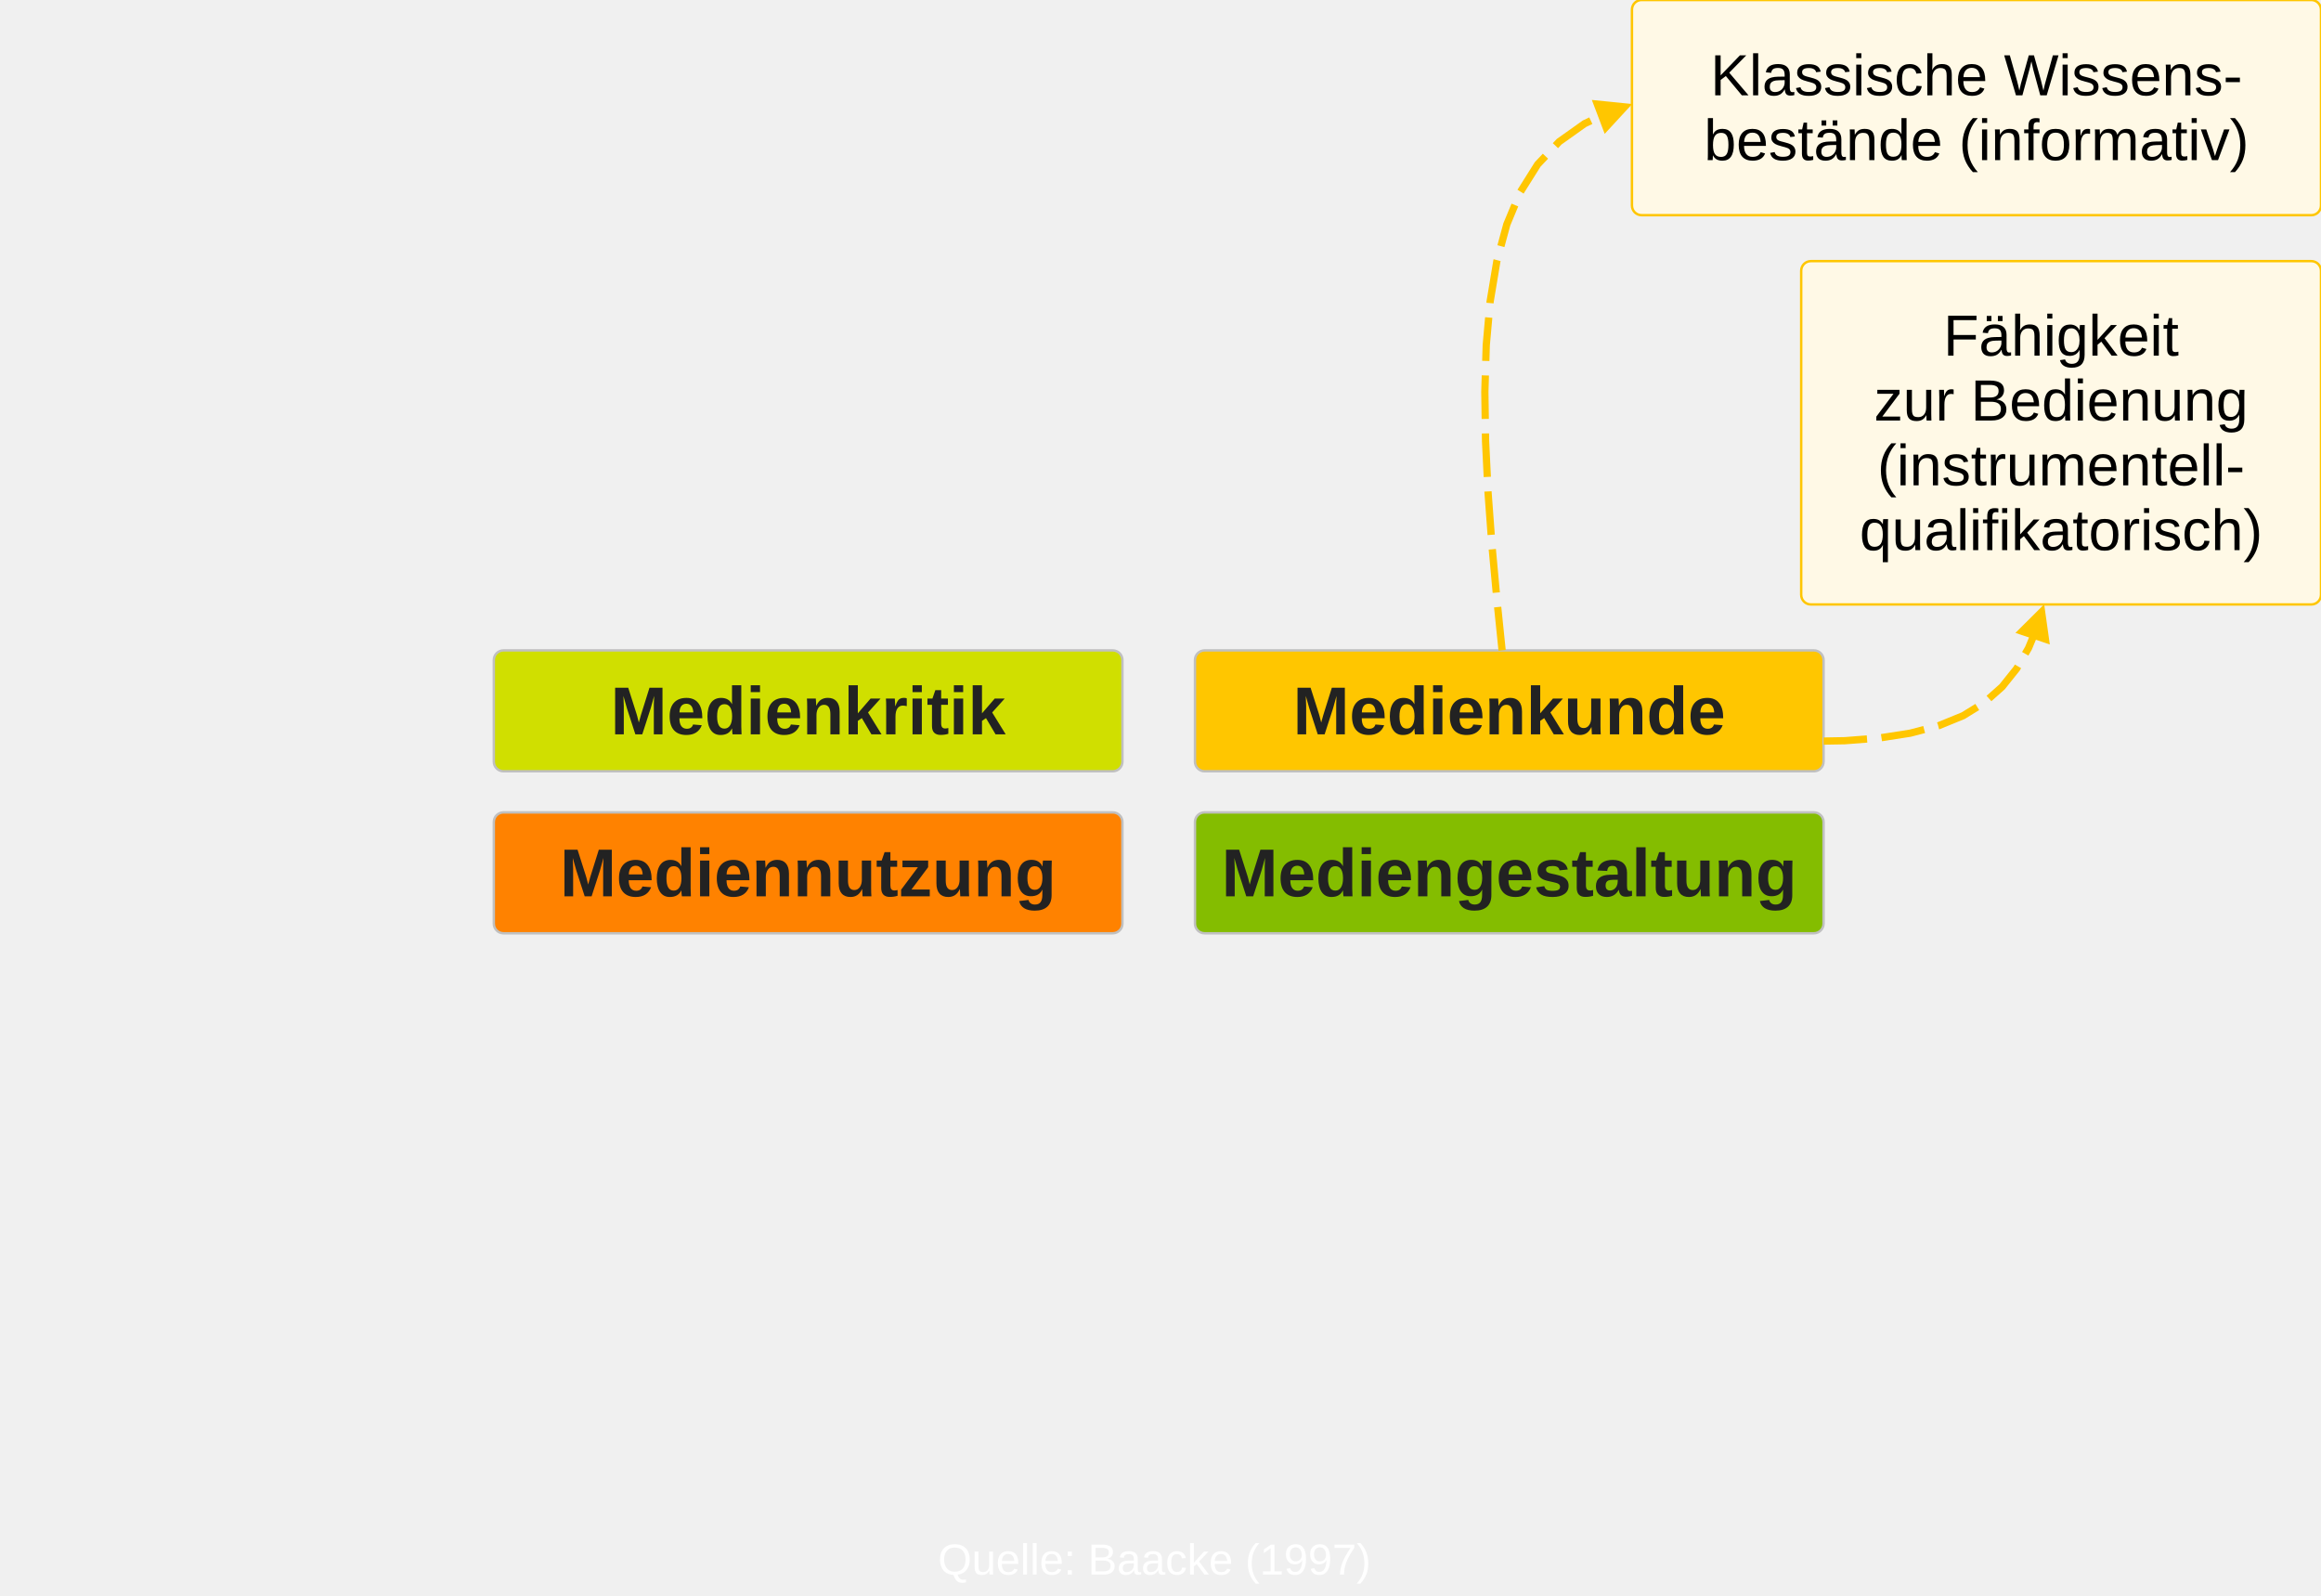
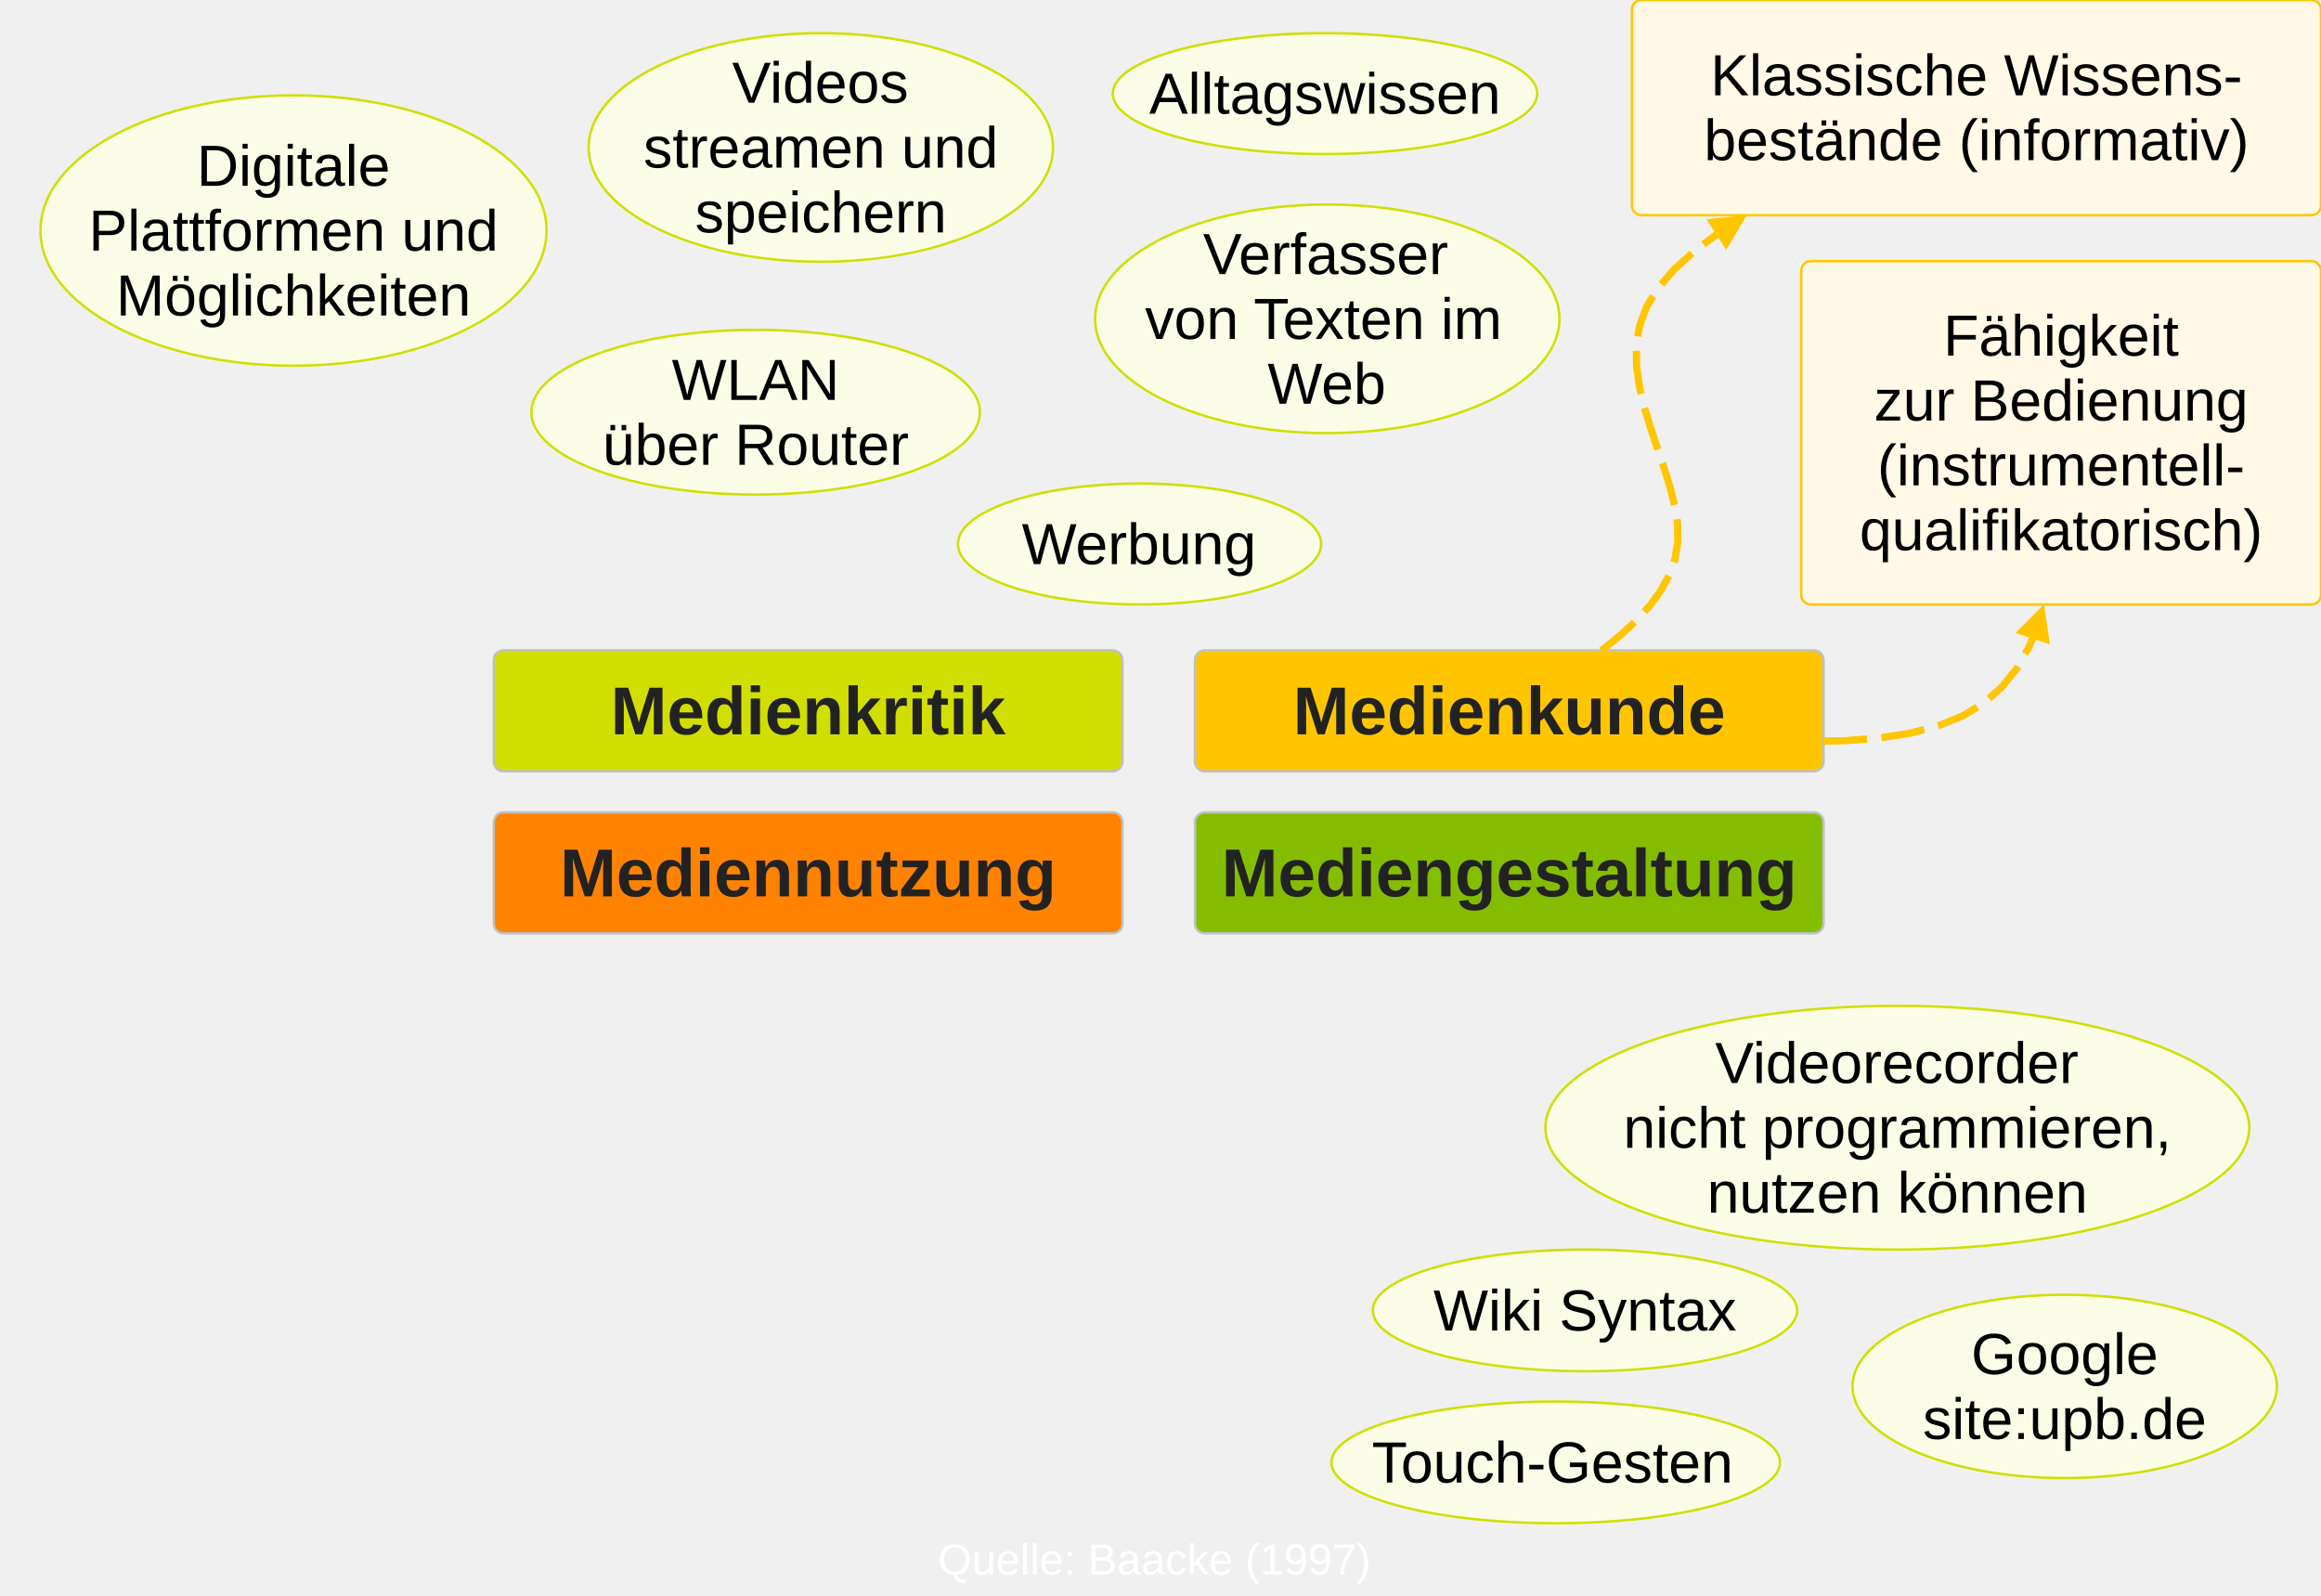
<svg xmlns="http://www.w3.org/2000/svg" fill-opacity="1" color-rendering="auto" color-interpolation="auto" text-rendering="auto" stroke="black" stroke-linecap="square" width="960" stroke-miterlimit="10" shape-rendering="auto" stroke-opacity="1" fill="black" stroke-dasharray="none" font-weight="normal" stroke-width="1" height="660" font-family="'Dialog'" font-style="normal" stroke-linejoin="miter" font-size="12px" stroke-dashoffset="0" image-rendering="auto">
  <defs id="genericDefs" />
  <g>
    <defs id="defs1">
      <clipPath clipPathUnits="userSpaceOnUse" id="clipPath1">
        <path d="M0 0 L960 0 L960 660 L0 660 L0 0 Z" />
      </clipPath>
    </defs>
    <g stroke-linecap="butt" font-size="18px" fill="white" text-rendering="geometricPrecision" font-family="'Arial'" shape-rendering="geometricPrecision" stroke="white" stroke-miterlimit="1.45">
      <text x="387.948" xml:space="preserve" y="651.24" clip-path="url(#clipPath1)" stroke="none">Quelle: Baacke (1997) </text>
    </g>
    <g fill="rgb(208,223,0)" text-rendering="geometricPrecision" shape-rendering="geometricPrecision" stroke="rgb(208,223,0)">
      <rect x="204.25" y="269" clip-path="url(#clipPath1)" width="260" rx="4" ry="4" height="50" stroke="none" />
    </g>
    <g stroke-linecap="butt" font-size="28px" fill="rgb(34,34,34)" text-rendering="geometricPrecision" font-family="'Arial'" shape-rendering="geometricPrecision" stroke="rgb(34,34,34)" font-weight="bold" stroke-miterlimit="1.45">
      <text x="252.56" xml:space="preserve" y="303.707" clip-path="url(#clipPath1)" stroke="none">Medienkritik</text>
    </g>
    <g fill="silver" text-rendering="geometricPrecision" stroke-miterlimit="1.45" shape-rendering="geometricPrecision" stroke-linecap="butt" stroke="silver">
      <rect x="204.25" y="269" clip-path="url(#clipPath1)" fill="none" width="260" rx="4" ry="4" height="50" />
    </g>
    <g fill="rgb(255,198,0)" text-rendering="geometricPrecision" shape-rendering="geometricPrecision" stroke="rgb(255,198,0)">
      <rect x="494.25" y="269" clip-path="url(#clipPath1)" width="260" rx="4" ry="4" height="50" stroke="none" />
    </g>
    <g stroke-linecap="butt" font-size="28px" fill="rgb(34,34,34)" text-rendering="geometricPrecision" font-family="'Arial'" shape-rendering="geometricPrecision" stroke="rgb(34,34,34)" font-weight="bold" stroke-miterlimit="1.45">
      <text x="534.795" xml:space="preserve" y="303.707" clip-path="url(#clipPath1)" stroke="none">Medienkunde</text>
    </g>
    <g fill="silver" text-rendering="geometricPrecision" stroke-miterlimit="1.45" shape-rendering="geometricPrecision" stroke-linecap="butt" stroke="silver">
      <rect x="494.25" y="269" clip-path="url(#clipPath1)" fill="none" width="260" rx="4" ry="4" height="50" />
    </g>
    <g fill="rgb(132,189,0)" text-rendering="geometricPrecision" shape-rendering="geometricPrecision" stroke="rgb(132,189,0)">
      <rect x="494.25" y="336" clip-path="url(#clipPath1)" width="260" rx="4" ry="4" height="50" stroke="none" />
    </g>
    <g stroke-linecap="butt" font-size="28px" fill="rgb(34,34,34)" text-rendering="geometricPrecision" font-family="'Arial'" shape-rendering="geometricPrecision" stroke="rgb(34,34,34)" font-weight="bold" stroke-miterlimit="1.45">
      <text x="505.243" xml:space="preserve" y="370.707" clip-path="url(#clipPath1)" stroke="none">Mediengestaltung</text>
    </g>
    <g fill="silver" text-rendering="geometricPrecision" stroke-miterlimit="1.45" shape-rendering="geometricPrecision" stroke-linecap="butt" stroke="silver">
      <rect x="494.25" y="336" clip-path="url(#clipPath1)" fill="none" width="260" rx="4" ry="4" height="50" />
    </g>
    <g fill="rgb(255,130,0)" text-rendering="geometricPrecision" shape-rendering="geometricPrecision" stroke="rgb(255,130,0)">
      <rect x="204.25" y="336" clip-path="url(#clipPath1)" width="260" rx="4" ry="4" height="50" stroke="none" />
    </g>
    <g stroke-linecap="butt" font-size="28px" fill="rgb(34,34,34)" text-rendering="geometricPrecision" font-family="'Arial'" shape-rendering="geometricPrecision" stroke="rgb(34,34,34)" font-weight="bold" stroke-miterlimit="1.45">
      <text x="231.602" xml:space="preserve" y="370.707" clip-path="url(#clipPath1)" stroke="none">Mediennutzung</text>
    </g>
    <g fill="silver" text-rendering="geometricPrecision" stroke-miterlimit="1.45" shape-rendering="geometricPrecision" stroke-linecap="butt" stroke="silver">
      <rect x="204.25" y="336" clip-path="url(#clipPath1)" fill="none" width="260" rx="4" ry="4" height="50" />
    </g>
    <g fill="rgb(255,249,230)" text-rendering="geometricPrecision" shape-rendering="geometricPrecision" stroke="rgb(255,249,230)">
      <rect x="675" y="0" clip-path="url(#clipPath1)" width="285" rx="4" ry="4" height="89" stroke="none" />
    </g>
    <g text-rendering="geometricPrecision" stroke-miterlimit="1.45" font-size="24px" shape-rendering="geometricPrecision" font-family="'Arial'" stroke-linecap="butt">
      <text x="707.473" xml:space="preserve" y="39.414" clip-path="url(#clipPath1)" stroke="none">Klassische Wissens-</text>
      <text x="704.783" xml:space="preserve" y="66.227" clip-path="url(#clipPath1)" stroke="none">bestände (informativ)</text>
    </g>
    <g fill="rgb(255,198,0)" text-rendering="geometricPrecision" stroke-miterlimit="1.45" shape-rendering="geometricPrecision" stroke-linecap="butt" stroke="rgb(255,198,0)">
      <rect x="675" y="0" clip-path="url(#clipPath1)" fill="none" width="285" rx="4" ry="4" height="89" />
    </g>
    <g fill="rgb(255,249,230)" text-rendering="geometricPrecision" shape-rendering="geometricPrecision" stroke="rgb(255,249,230)">
      <rect x="745" y="108" clip-path="url(#clipPath1)" width="215" rx="4" ry="4" height="142" stroke="none" />
    </g>
    <g text-rendering="geometricPrecision" stroke-miterlimit="1.45" font-size="24px" shape-rendering="geometricPrecision" font-family="'Arial'" stroke-linecap="butt">
      <text x="803.809" xml:space="preserve" y="147.102" clip-path="url(#clipPath1)" stroke="none">Fähigkeit</text>
      <text x="775.109" xml:space="preserve" y="173.914" clip-path="url(#clipPath1)" stroke="none">zur Bedienung</text>
      <text x="776.481" xml:space="preserve" y="200.727" clip-path="url(#clipPath1)" stroke="none">(instrumentell-</text>
      <text x="769.133" xml:space="preserve" y="227.539" clip-path="url(#clipPath1)" stroke="none">qualifikatorisch)</text>
    </g>
    <g fill="rgb(255,198,0)" text-rendering="geometricPrecision" stroke-miterlimit="1.45" shape-rendering="geometricPrecision" stroke-linecap="butt" stroke="rgb(255,198,0)">
      <rect x="745" y="108" clip-path="url(#clipPath1)" fill="none" width="215" rx="4" ry="4" height="142" />
-       <path fill="none" stroke-dasharray="18,6" d="M621.297 268.98 L619.154 248.15 L617.098 225.664 L615.481 203.704 L614.452 182.445 L614.156 162.062 L614.741 142.732 L616.352 124.63 L619.137 107.93 L623.242 92.808 L628.814 79.439 L636 68 L644.897 58.606 L655.409 51.141 L662.138 47.933 L662.233 47.903" stroke-width="3" clip-path="url(#clipPath1)" />
-       <path stroke-dasharray="18,6" d="M675.09 43.029 L658.406 41.333 L663.723 55.359 Z" stroke-width="3" clip-path="url(#clipPath1)" stroke="none" />
-       <path fill="none" stroke-dasharray="18,6" d="M754.26 306.505 L763.037 306.352 L777.141 305.262 L790.088 303.242 L801.751 300.189 L812 296 L820.751 290.606 L828.088 284.075 L834.141 276.512 L839.037 268.019 L841.093 263.065 L841.122 262.969" stroke-width="3" clip-path="url(#clipPath1)" />
-       <path stroke-dasharray="18,6" d="M845.501 249.935 L833.614 261.765 L847.833 266.542 Z" stroke-width="3" clip-path="url(#clipPath1)" stroke="none" />
+     </g>
+     <g fill="rgb(250,252,230)" text-rendering="geometricPrecision" shape-rendering="geometricPrecision" stroke="rgb(250,252,230)">
+       <ellipse rx="145.569" ry="50.409" clip-path="url(#clipPath1)" cx="784.772" cy="466.409" stroke="none" />
+     </g>
+     <g text-rendering="geometricPrecision" stroke-miterlimit="1.45" font-size="24px" shape-rendering="geometricPrecision" font-family="'Arial'" stroke-linecap="butt">
+       <text x="709.397" xml:space="preserve" y="447.917" clip-path="url(#clipPath1)" stroke="none">Videorecorder</text>
+       <text x="671.393" xml:space="preserve" y="474.73" clip-path="url(#clipPath1)" stroke="none">nicht programmieren,</text>
+       <text x="706.039" xml:space="preserve" y="501.542" clip-path="url(#clipPath1)" stroke="none">nutzen können</text>
+     </g>
+     <g fill="rgb(208,223,0)" text-rendering="geometricPrecision" stroke-miterlimit="1.45" shape-rendering="geometricPrecision" stroke-linecap="butt" stroke="rgb(208,223,0)">
+       <ellipse rx="145.569" fill="none" ry="50.409" clip-path="url(#clipPath1)" cx="784.772" cy="466.409" />
+     </g>
+     <g fill="rgb(250,252,230)" text-rendering="geometricPrecision" shape-rendering="geometricPrecision" stroke="rgb(250,252,230)">
+       <ellipse rx="75.113" ry="25" clip-path="url(#clipPath1)" cx="471.33" cy="225" stroke="none" />
+     </g>
+     <g text-rendering="geometricPrecision" stroke-miterlimit="1.45" font-size="24px" shape-rendering="geometricPrecision" font-family="'Arial'" stroke-linecap="butt">
+       <text x="422.638" xml:space="preserve" y="233.32" clip-path="url(#clipPath1)" stroke="none">Werbung</text>
+     </g>
+     <g fill="rgb(208,223,0)" text-rendering="geometricPrecision" stroke-miterlimit="1.45" shape-rendering="geometricPrecision" stroke-linecap="butt" stroke="rgb(208,223,0)">
+       <ellipse rx="75.113" fill="none" ry="25" clip-path="url(#clipPath1)" cx="471.33" cy="225" />
+     </g>
+     <g fill="rgb(250,252,230)" text-rendering="geometricPrecision" shape-rendering="geometricPrecision" stroke="rgb(250,252,230)">
+       <ellipse rx="96.022" ry="47.273" clip-path="url(#clipPath1)" cx="548.978" cy="131.858" stroke="none" />
+     </g>
+     <g text-rendering="geometricPrecision" stroke-miterlimit="1.45" font-size="24px" shape-rendering="geometricPrecision" font-family="'Arial'" stroke-linecap="butt">
+       <text x="497.626" xml:space="preserve" y="113.366" clip-path="url(#clipPath1)" stroke="none">Verfasser</text>
+       <text x="473.615" xml:space="preserve" y="140.179" clip-path="url(#clipPath1)" stroke="none">von Texten im</text>
+       <text x="524.304" xml:space="preserve" y="166.991" clip-path="url(#clipPath1)" stroke="none">Web</text>
+     </g>
+     <g fill="rgb(208,223,0)" text-rendering="geometricPrecision" stroke-miterlimit="1.45" shape-rendering="geometricPrecision" stroke-linecap="butt" stroke="rgb(208,223,0)">
+       <ellipse rx="96.022" fill="none" ry="47.273" clip-path="url(#clipPath1)" cx="548.978" cy="131.858" />
+     </g>
+     <g fill="rgb(250,252,230)" text-rendering="geometricPrecision" shape-rendering="geometricPrecision" stroke="rgb(250,252,230)">
+       <ellipse rx="96.022" ry="47.273" clip-path="url(#clipPath1)" cx="339.509" cy="60.99" stroke="none" />
+     </g>
+     <g text-rendering="geometricPrecision" stroke-miterlimit="1.45" font-size="24px" shape-rendering="geometricPrecision" font-family="'Arial'" stroke-linecap="butt">
+       <text x="302.817" xml:space="preserve" y="42.498" clip-path="url(#clipPath1)" stroke="none">Videos</text>
+       <text x="266.132" xml:space="preserve" y="69.311" clip-path="url(#clipPath1)" stroke="none">streamen und</text>
+       <text x="287.477" xml:space="preserve" y="96.123" clip-path="url(#clipPath1)" stroke="none">speichern</text>
+     </g>
+     <g fill="rgb(208,223,0)" text-rendering="geometricPrecision" stroke-miterlimit="1.45" shape-rendering="geometricPrecision" stroke-linecap="butt" stroke="rgb(208,223,0)">
+       <ellipse rx="96.022" fill="none" ry="47.273" clip-path="url(#clipPath1)" cx="339.509" cy="60.99" />
+     </g>
+     <g fill="rgb(250,252,230)" text-rendering="geometricPrecision" shape-rendering="geometricPrecision" stroke="rgb(250,252,230)">
+       <ellipse rx="87.767" ry="25" clip-path="url(#clipPath1)" cx="548.039" cy="38.717" stroke="none" />
+     </g>
+     <g text-rendering="geometricPrecision" stroke-miterlimit="1.45" font-size="24px" shape-rendering="geometricPrecision" font-family="'Arial'" stroke-linecap="butt">
+       <text x="475.342" xml:space="preserve" y="47.037" clip-path="url(#clipPath1)" stroke="none">Alltagswissen</text>
+     </g>
+     <g fill="rgb(208,223,0)" text-rendering="geometricPrecision" stroke-miterlimit="1.45" shape-rendering="geometricPrecision" stroke-linecap="butt" stroke="rgb(208,223,0)">
+       <ellipse rx="87.767" fill="none" ry="25" clip-path="url(#clipPath1)" cx="548.039" cy="38.717" />
+     </g>
+     <g fill="rgb(250,252,230)" text-rendering="geometricPrecision" shape-rendering="geometricPrecision" stroke="rgb(250,252,230)">
+       <ellipse rx="87.767" ry="37.909" clip-path="url(#clipPath1)" cx="853.993" cy="573.409" stroke="none" />
+     </g>
+     <g text-rendering="geometricPrecision" stroke-miterlimit="1.45" font-size="24px" shape-rendering="geometricPrecision" font-family="'Arial'" stroke-linecap="butt">
+       <text x="815.298" xml:space="preserve" y="568.323" clip-path="url(#clipPath1)" stroke="none">Google</text>
+       <text x="795.282" xml:space="preserve" y="595.136" clip-path="url(#clipPath1)" stroke="none">site:upb.de</text>
+     </g>
+     <g fill="rgb(208,223,0)" text-rendering="geometricPrecision" stroke-miterlimit="1.45" shape-rendering="geometricPrecision" stroke-linecap="butt" stroke="rgb(208,223,0)">
+       <ellipse rx="87.767" fill="none" ry="37.909" clip-path="url(#clipPath1)" cx="853.993" cy="573.409" />
+     </g>
+     <g fill="rgb(250,252,230)" text-rendering="geometricPrecision" shape-rendering="geometricPrecision" stroke="rgb(250,252,230)">
+       <ellipse rx="87.767" ry="25.159" clip-path="url(#clipPath1)" cx="655.578" cy="541.978" stroke="none" />
+     </g>
+     <g text-rendering="geometricPrecision" stroke-miterlimit="1.45" font-size="24px" shape-rendering="geometricPrecision" font-family="'Arial'" stroke-linecap="butt">
+       <text x="592.9" xml:space="preserve" y="550.298" clip-path="url(#clipPath1)" stroke="none">Wiki Syntax</text>
+     </g>
+     <g fill="rgb(208,223,0)" text-rendering="geometricPrecision" stroke-miterlimit="1.45" shape-rendering="geometricPrecision" stroke-linecap="butt" stroke="rgb(208,223,0)">
+       <ellipse rx="87.767" fill="none" ry="25.159" clip-path="url(#clipPath1)" cx="655.578" cy="541.978" />
+     </g>
+     <g fill="rgb(250,252,230)" text-rendering="geometricPrecision" shape-rendering="geometricPrecision" stroke="rgb(250,252,230)">
+       <ellipse rx="92.767" ry="25.159" clip-path="url(#clipPath1)" cx="643.459" cy="604.841" stroke="none" />
+     </g>
+     <g text-rendering="geometricPrecision" stroke-miterlimit="1.45" font-size="24px" shape-rendering="geometricPrecision" font-family="'Arial'" stroke-linecap="butt">
+       <text x="567.422" xml:space="preserve" y="613.161" clip-path="url(#clipPath1)" stroke="none">Touch-Gesten</text>
+     </g>
+     <g fill="rgb(208,223,0)" text-rendering="geometricPrecision" stroke-miterlimit="1.45" shape-rendering="geometricPrecision" stroke-linecap="butt" stroke="rgb(208,223,0)">
+       <ellipse rx="92.767" fill="none" ry="25.159" clip-path="url(#clipPath1)" cx="643.459" cy="604.841" />
+     </g>
+     <g fill="rgb(250,252,230)" text-rendering="geometricPrecision" shape-rendering="geometricPrecision" stroke="rgb(250,252,230)">
+       <ellipse rx="92.767" ry="34.052" clip-path="url(#clipPath1)" cx="312.542" cy="170.492" stroke="none" />
+     </g>
+     <g text-rendering="geometricPrecision" stroke-miterlimit="1.45" font-size="24px" shape-rendering="geometricPrecision" font-family="'Arial'" stroke-linecap="butt">
+       <text x="277.872" xml:space="preserve" y="165.406" clip-path="url(#clipPath1)" stroke="none">WLAN</text>
+       <text x="249.173" xml:space="preserve" y="192.219" clip-path="url(#clipPath1)" stroke="none">über Router</text>
+     </g>
+     <g fill="rgb(208,223,0)" text-rendering="geometricPrecision" stroke-miterlimit="1.45" shape-rendering="geometricPrecision" stroke-linecap="butt" stroke="rgb(208,223,0)">
+       <ellipse rx="92.767" fill="none" ry="34.052" clip-path="url(#clipPath1)" cx="312.542" cy="170.492" />
+     </g>
+     <g fill="rgb(250,252,230)" text-rendering="geometricPrecision" shape-rendering="geometricPrecision" stroke="rgb(250,252,230)">
+       <ellipse rx="104.659" ry="55.91" clip-path="url(#clipPath1)" cx="121.403" cy="95.344" stroke="none" />
+     </g>
+     <g text-rendering="geometricPrecision" stroke-miterlimit="1.45" font-size="24px" shape-rendering="geometricPrecision" font-family="'Arial'" stroke-linecap="butt">
+       <text x="81.383" xml:space="preserve" y="76.852" clip-path="url(#clipPath1)" stroke="none">Digitale</text>
+       <text x="36.688" xml:space="preserve" y="103.664" clip-path="url(#clipPath1)" stroke="none">Plattformen und</text>
+       <text x="48.032" xml:space="preserve" y="130.477" clip-path="url(#clipPath1)" stroke="none">Möglichkeiten</text>
+     </g>
+     <g fill="rgb(208,223,0)" text-rendering="geometricPrecision" stroke-miterlimit="1.45" shape-rendering="geometricPrecision" stroke-linecap="butt" stroke="rgb(208,223,0)">
+       <ellipse rx="104.659" fill="none" ry="55.91" clip-path="url(#clipPath1)" cx="121.403" cy="95.344" />
+     </g>
+     <g stroke-linecap="butt" fill="rgb(255,198,0)" text-rendering="geometricPrecision" shape-rendering="geometricPrecision" stroke-dasharray="18,6" stroke="rgb(255,198,0)" stroke-width="3" stroke-miterlimit="1.45">
+       <path fill="none" d="M662.336 269.016 L664.208 267.634 L671.025 262.05 L677.174 256.297 L682.543 250.346 L687.022 244.169 L690.499 237.738 L692.862 231.024 L694 224 L693.866 216.65 L692.664 209.008 L690.663 201.122 L688.131 193.04 L685.337 184.808 L682.55 176.475 L680.038 168.088 L678.069 159.694 L676.913 151.341 L676.836 143.076 L678.109 134.946 L681 127 L685.706 119.273 L692.14 111.758 L700.147 104.434 L709.568 97.284 L710.903 96.409 L710.989 96.359" clip-path="url(#clipPath1)" />
+       <path d="M722.562 88.933 L705.887 90.722 L713.988 103.346 Z" clip-path="url(#clipPath1)" stroke="none" />
+       <path fill="none" d="M754.26 306.505 L763.037 306.352 L777.141 305.262 L790.088 303.242 L801.751 300.189 L812 296 L820.751 290.606 L828.088 284.075 L834.141 276.512 L839.037 268.019 L841.093 263.065 L841.122 262.969" clip-path="url(#clipPath1)" />
+       <path d="M845.501 249.935 L833.614 261.765 L847.833 266.542 Z" clip-path="url(#clipPath1)" stroke="none" />
    </g>
  </g>
</svg>
